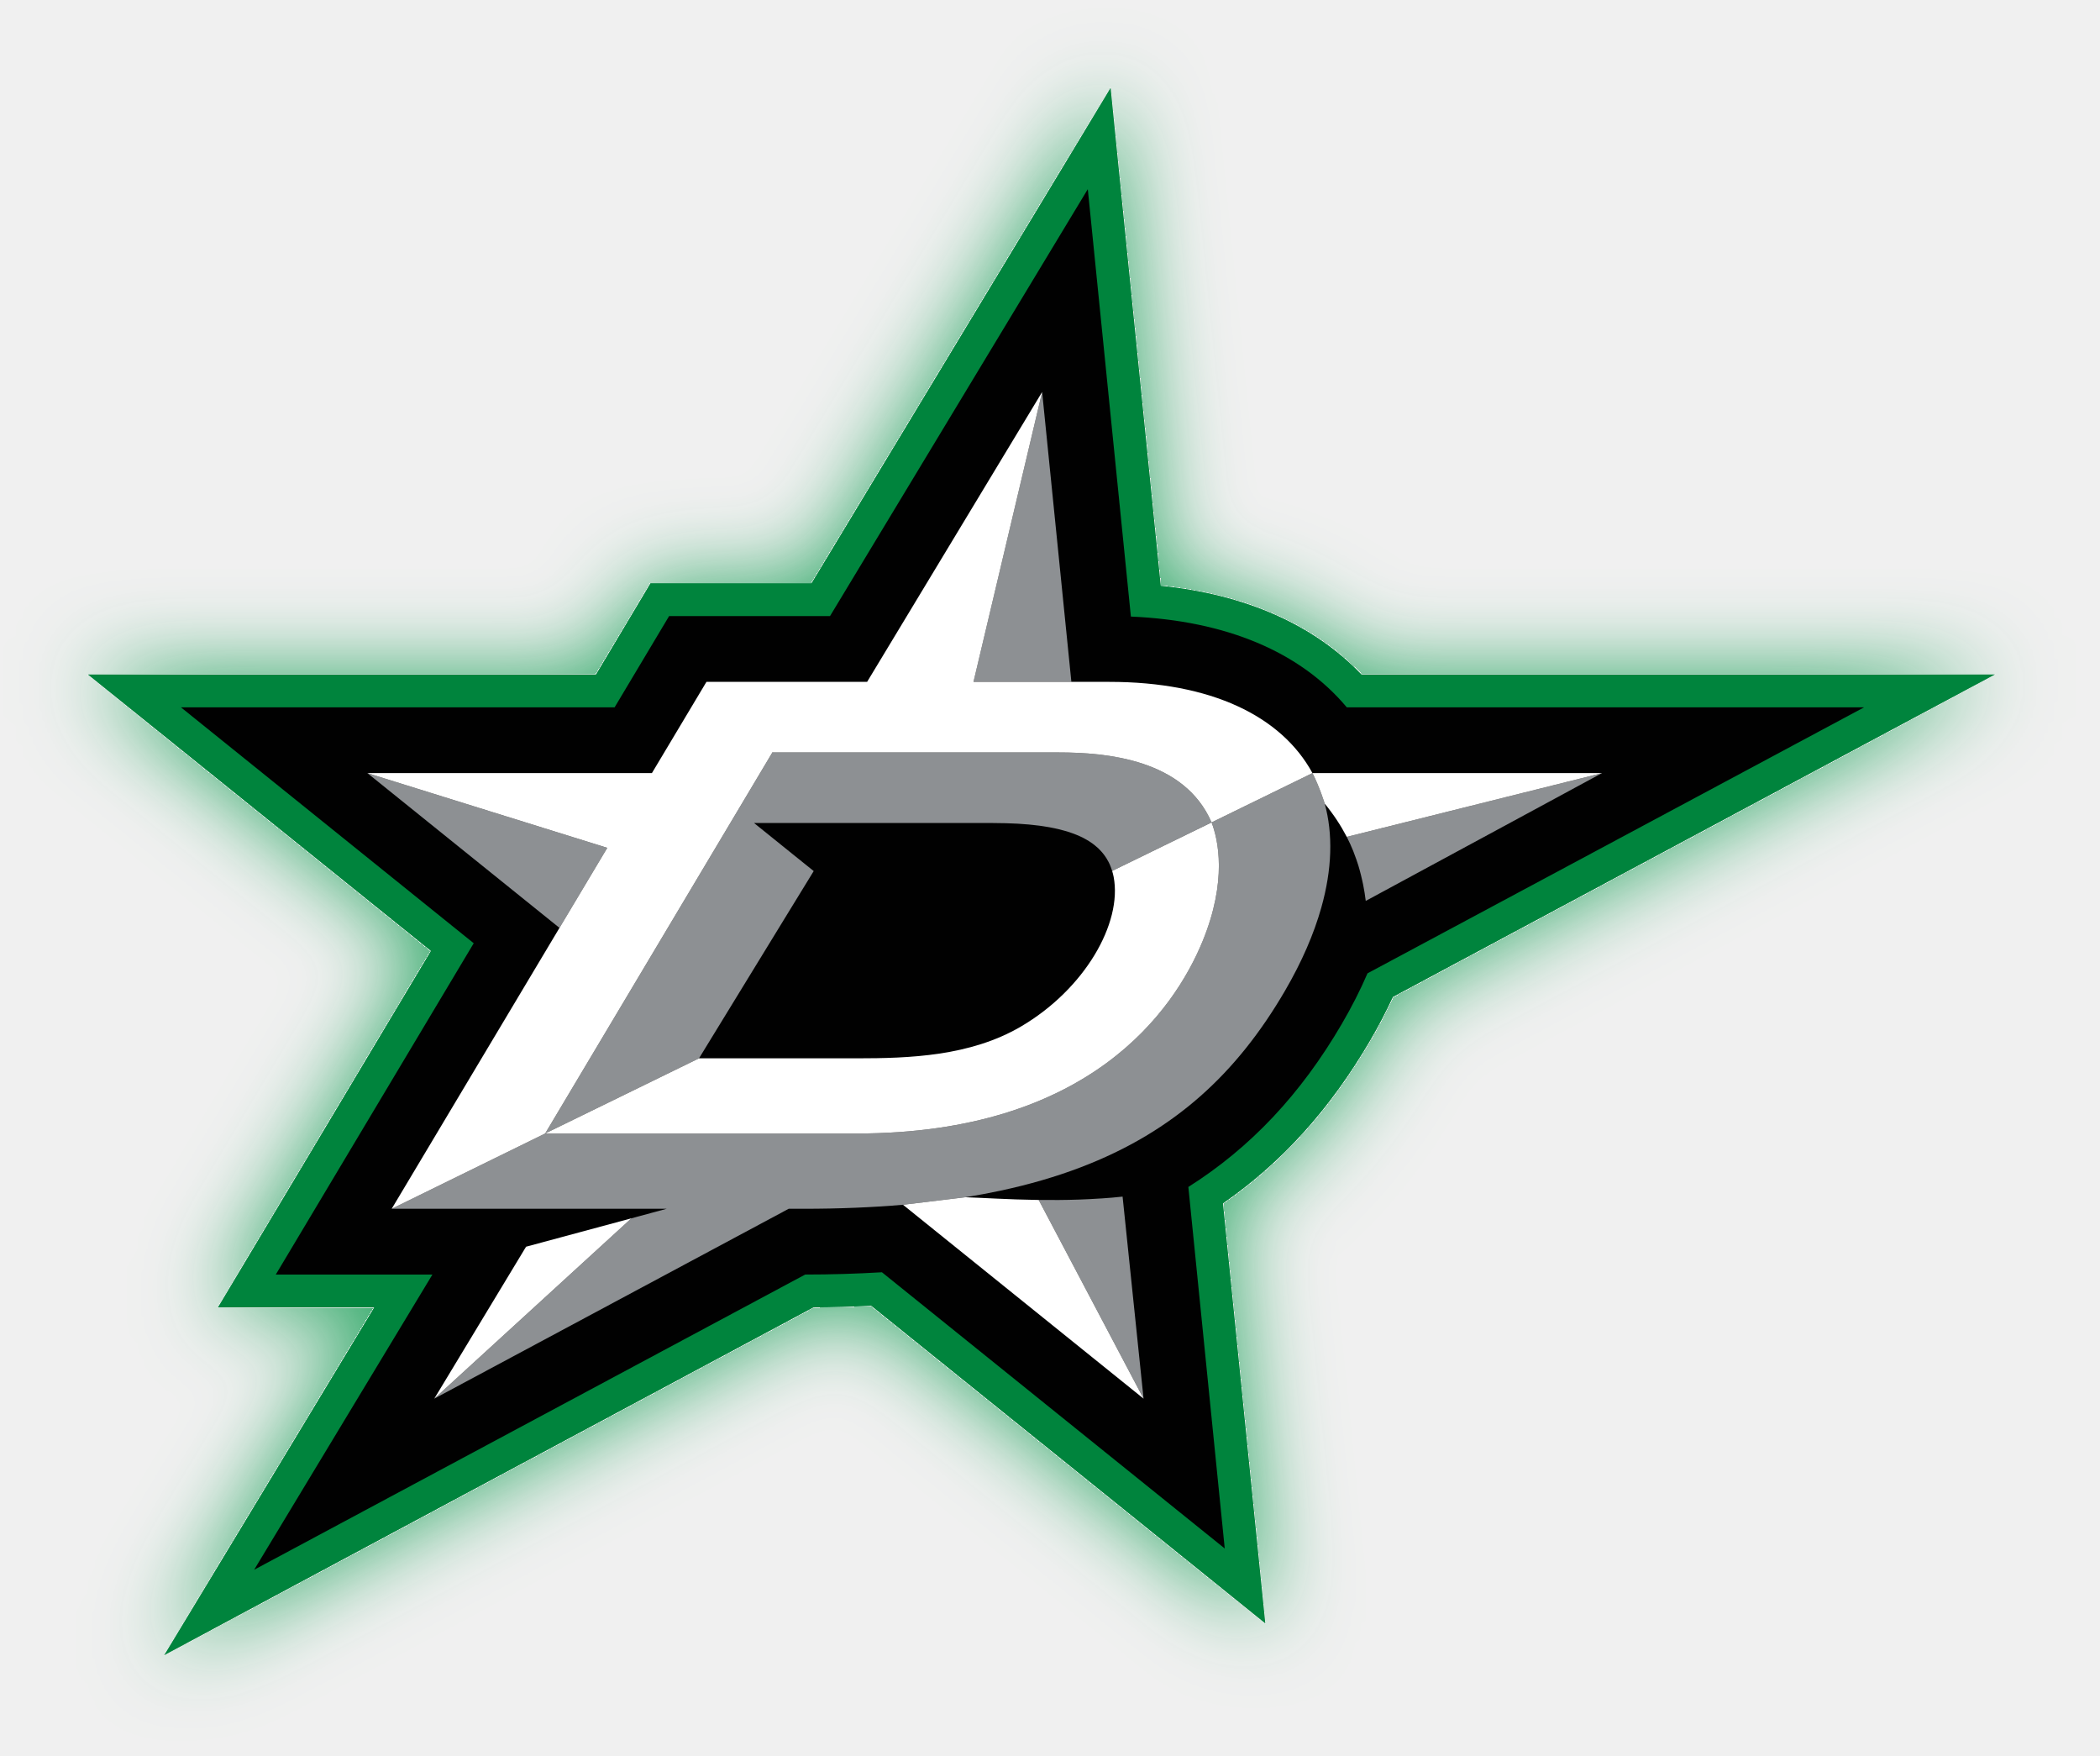
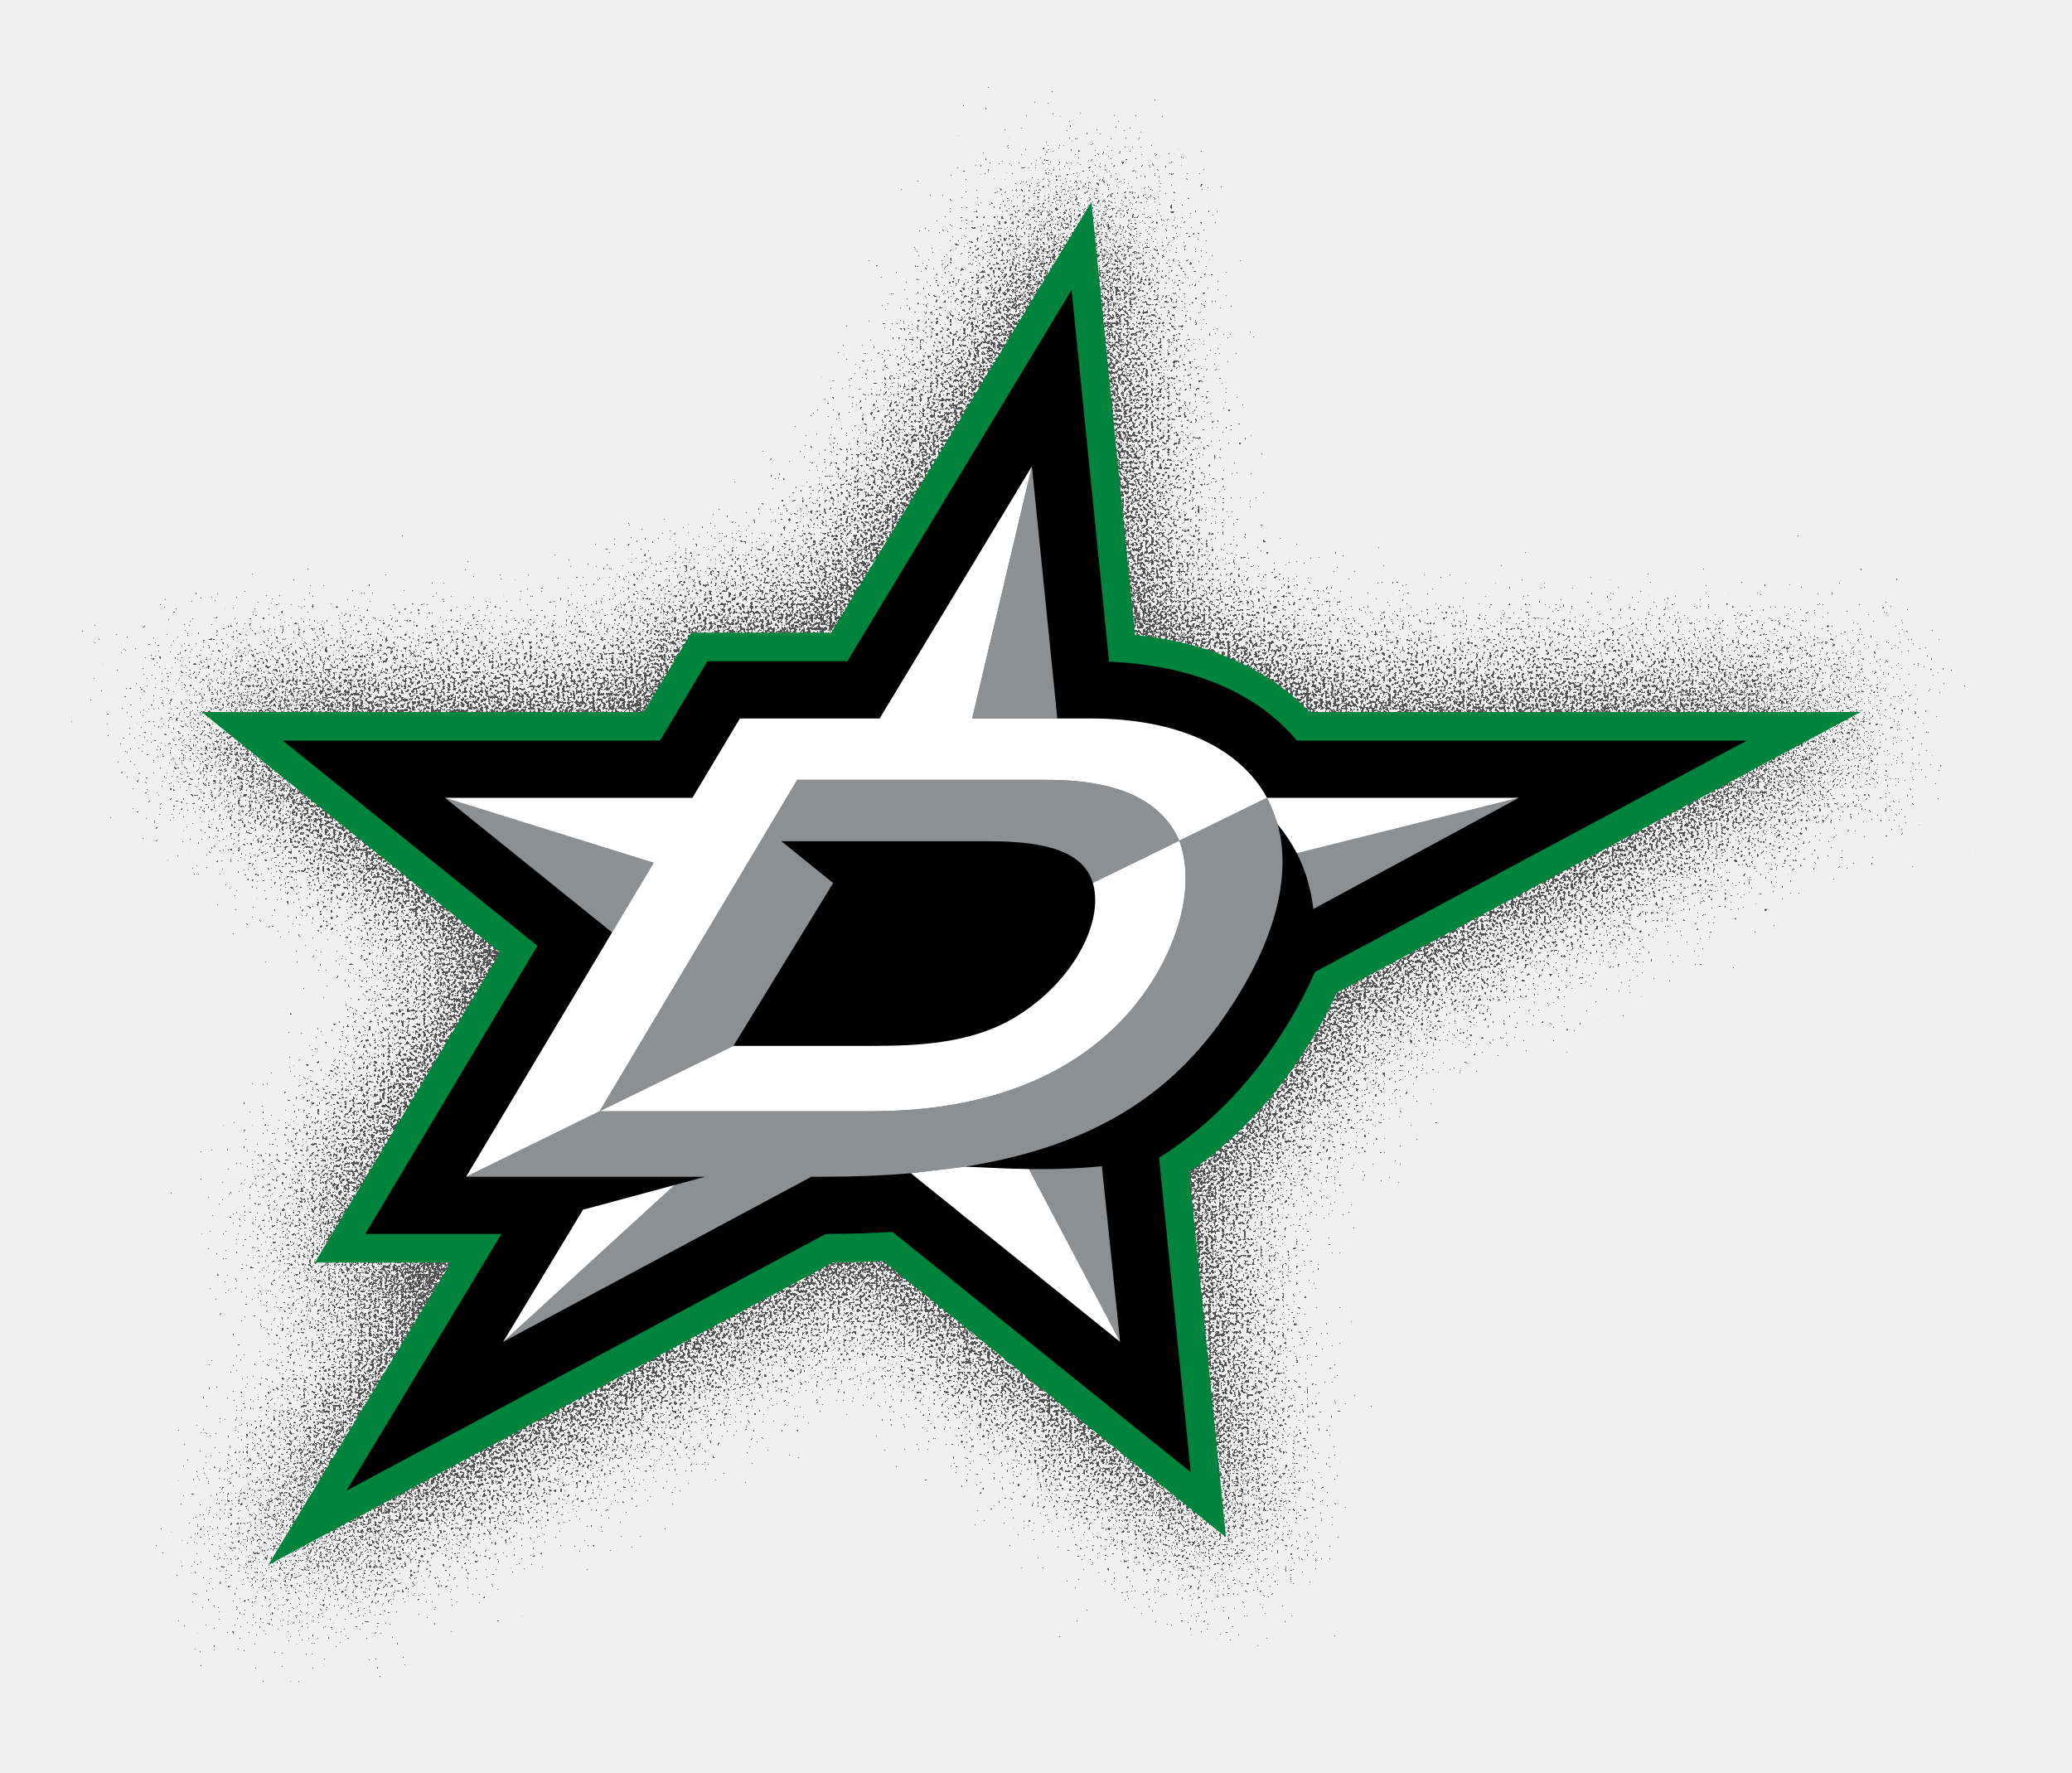
- <svg xmlns="http://www.w3.org/2000/svg" width="67" height="56" viewBox="0 0 67 56" fill="none">
-   <g filter="url(#filter0_d_29_2262)">
-     <path d="M43.717 33.188C43.984 32.729 44.227 32.265 44.44 31.802L63.653 21.513H43.437C41.922 19.925 39.73 18.957 37.035 18.684L35.434 2.8L25.89 18.603H20.753L19.014 21.513H2.8L13.746 30.332L6.95 41.705H11.937L5.235 52.8L25.953 41.704C26.567 41.7 27.181 41.682 27.794 41.651L40.37 51.784L39.02 38.386C40.9 37.082 42.44 35.375 43.717 33.188H43.717Z" fill="#00843D" />
+ <svg xmlns="http://www.w3.org/2000/svg" width="76" height="65" viewBox="0 0 76 65" fill="none">
+   <g filter="url(#filter0_g_29_2262)">
+     <path d="M48.317 37.788C48.584 37.329 48.827 36.865 49.04 36.402L68.252 26.113H48.037C46.521 24.525 44.33 23.558 41.635 23.285L40.034 7.4L30.49 23.203H25.353L23.614 26.113H7.4L18.346 34.932L11.55 46.305H16.537L9.835 57.4L30.553 46.304C31.167 46.299 31.78 46.282 32.394 46.251L44.969 56.384L43.62 42.986C45.5 41.682 47.04 39.975 48.317 37.788H48.317Z" fill="#525252" />
  </g>
-   <path d="M43.63 31.047L59.473 22.562H42.969C41.484 20.791 39.114 19.797 36.081 19.667L34.706 6.034L26.482 19.651H21.348L19.609 22.562H5.773L15.114 30.087L8.799 40.655H13.796L8.109 50.071L25.689 40.655C26.506 40.655 27.323 40.63 28.138 40.582L39.075 49.393L37.914 37.861C39.897 36.608 41.501 34.903 42.81 32.66C43.123 32.124 43.399 31.583 43.63 31.047Z" fill="#010101" />
-   <path d="M42.265 25.634C42.265 25.634 42.106 25.115 41.874 24.66L38.655 26.233C38.864 26.78 39.164 28.087 38.364 30.03C37.452 32.243 34.737 36.156 27.33 36.156H17.393L12.497 38.557H21.269L20.145 38.861L13.856 44.613L25.163 38.557H25.635C26.773 38.557 27.829 38.513 28.811 38.429L30.8 38.189C31.186 38.127 31.557 38.056 31.917 37.98C35.613 37.19 37.997 35.62 39.734 33.455C40.197 32.879 40.615 32.26 40.998 31.602C41.538 30.676 41.919 29.79 42.155 28.954C42.502 27.724 42.531 26.603 42.265 25.634H42.265ZM19.375 27.044L11.722 24.66L11.721 24.66L17.85 29.597L19.375 27.044ZM31.058 21.75H34.182L33.249 12.504L31.058 21.75ZM42.968 26.694C43.044 26.841 43.112 26.991 43.174 27.144C43.187 27.175 43.197 27.208 43.209 27.239C43.255 27.358 43.298 27.479 43.336 27.601C43.349 27.646 43.361 27.691 43.375 27.736C43.408 27.858 43.439 27.98 43.466 28.103C43.474 28.144 43.484 28.183 43.492 28.225C43.526 28.395 43.553 28.565 43.574 28.737L43.575 28.736L48.472 26.088L51.111 24.66L42.968 26.694ZM35.816 38.169C35.592 38.194 35.37 38.212 35.148 38.227C35.133 38.228 35.116 38.229 35.1 38.229C34.886 38.244 34.672 38.254 34.462 38.262C34.444 38.263 34.426 38.264 34.408 38.264C34.195 38.271 33.986 38.276 33.782 38.277H33.755C33.545 38.279 33.339 38.278 33.14 38.275V38.276L36.485 44.613L35.816 38.169Z" fill="#8D9093" />
-   <path d="M33.772 24.001H24.665L24.648 23.992L17.393 36.156L22.302 33.758L25.103 29.184L25.961 27.785L25.326 27.274L24.059 26.253L24.059 26.252H31.657C31.801 26.252 31.94 26.254 32.076 26.258C32.087 26.258 32.098 26.258 32.108 26.259C32.229 26.262 32.347 26.267 32.463 26.273C32.5 26.276 32.535 26.278 32.573 26.281C32.658 26.287 32.743 26.292 32.826 26.3C32.873 26.305 32.919 26.311 32.966 26.315C33.033 26.323 33.101 26.33 33.167 26.338C33.219 26.345 33.269 26.354 33.32 26.361C33.376 26.37 33.431 26.378 33.484 26.388C33.539 26.398 33.59 26.408 33.641 26.419C33.688 26.429 33.734 26.439 33.781 26.45C33.834 26.462 33.886 26.477 33.935 26.491C33.975 26.502 34.016 26.513 34.054 26.524C34.104 26.54 34.154 26.557 34.204 26.575C34.287 26.604 34.368 26.637 34.449 26.673L34.532 26.712C34.602 26.748 34.67 26.786 34.737 26.827C34.78 26.855 34.822 26.882 34.863 26.912C34.882 26.926 34.901 26.94 34.919 26.955C34.96 26.987 34.998 27.019 35.035 27.054C35.05 27.068 35.063 27.082 35.077 27.097C35.114 27.134 35.15 27.172 35.182 27.212C35.193 27.225 35.203 27.238 35.213 27.251C35.246 27.294 35.278 27.339 35.307 27.386C35.313 27.395 35.319 27.407 35.324 27.417C35.355 27.468 35.383 27.521 35.408 27.576C35.41 27.581 35.411 27.586 35.413 27.59C35.44 27.651 35.463 27.715 35.483 27.782L35.483 27.781L38.655 26.233C37.786 24.224 35.317 24.001 33.772 24.001H33.772Z" fill="#8D9093" />
-   <path d="M28.811 38.43L36.485 44.613L33.14 38.276C32.149 38.262 31.313 38.204 30.801 38.189L28.811 38.429M16.784 39.767L13.856 44.613L20.145 38.861M22.302 33.758L17.393 36.156H27.33C34.737 36.156 37.453 32.243 38.365 30.03C39.164 28.087 38.864 26.78 38.655 26.233L35.483 27.781C35.502 27.843 35.518 27.905 35.531 27.972C35.812 29.447 34.607 31.554 32.566 32.748C30.953 33.691 29.013 33.758 27.336 33.758H22.302" fill="white" />
-   <path d="M24.648 23.992L24.665 24.001H33.772C35.317 24.001 37.786 24.224 38.655 26.233L41.874 24.66C42.106 25.115 42.265 25.634 42.265 25.634C42.548 25.98 42.779 26.331 42.968 26.694L51.112 24.66H41.874C40.884 22.841 38.636 21.75 35.399 21.75H31.059L33.249 12.505V12.504L27.665 21.75H22.539L20.799 24.66H11.722V24.66L19.375 27.044L17.85 29.597L12.497 38.557L17.393 36.156L24.648 23.992H24.648Z" fill="white" />
+   <path d="M48.317 37.788C48.584 37.329 48.827 36.865 49.04 36.402L68.252 26.113H48.037C46.521 24.525 44.33 23.558 41.635 23.285L40.034 7.4L30.49 23.203H25.353L23.614 26.113H7.4L18.346 34.932L11.55 46.305H16.537L9.835 57.4L30.553 46.304C31.167 46.299 31.78 46.282 32.394 46.251L44.969 56.384L43.62 42.986C45.5 41.682 47.04 39.975 48.317 37.788H48.317Z" fill="#00843D" />
+   <path d="M48.23 35.648L64.073 27.162H47.569C46.084 25.391 43.714 24.397 40.68 24.267L39.305 10.634L31.082 24.251H25.947L24.209 27.162H10.373L19.714 34.687L13.399 45.255H18.395L12.709 54.671L30.289 45.255C31.106 45.255 31.922 45.23 32.738 45.182L43.675 53.993L42.514 42.461C44.496 41.208 46.101 39.503 47.41 37.26C47.723 36.724 47.999 36.183 48.23 35.648Z" fill="#010101" />
+   <path d="M46.865 30.234C46.865 30.234 46.706 29.715 46.474 29.26L43.254 30.833C43.464 31.38 43.764 32.687 42.964 34.63C42.052 36.843 39.337 40.756 31.93 40.756H21.992L17.097 43.157H25.869L24.745 43.461L18.456 49.213L29.763 43.157H30.235C31.373 43.157 32.428 43.113 33.411 43.029L35.4 42.789C35.785 42.727 36.157 42.656 36.517 42.58C40.213 41.79 42.596 40.22 44.334 38.055C44.796 37.478 45.215 36.86 45.598 36.202C46.138 35.276 46.519 34.39 46.755 33.554C47.101 32.324 47.131 31.203 46.865 30.234H46.865ZM23.975 31.644L16.322 29.26L16.321 29.26L22.45 34.197L23.975 31.644ZM35.658 26.35H38.782L37.849 17.104L35.658 26.35ZM47.568 31.294C47.643 31.441 47.712 31.591 47.774 31.744C47.786 31.775 47.797 31.808 47.809 31.839C47.855 31.958 47.898 32.079 47.936 32.201C47.949 32.246 47.961 32.291 47.975 32.337C48.008 32.458 48.038 32.58 48.066 32.703C48.074 32.744 48.084 32.783 48.092 32.825C48.125 32.995 48.153 33.165 48.174 33.337L48.174 33.337L53.072 30.688L55.711 29.26L47.568 31.294ZM40.416 42.77C40.192 42.794 39.969 42.812 39.748 42.827C39.732 42.828 39.716 42.829 39.7 42.829C39.485 42.844 39.272 42.854 39.062 42.862C39.043 42.863 39.026 42.864 39.008 42.864C38.795 42.871 38.586 42.876 38.382 42.877H38.354C38.144 42.879 37.938 42.878 37.74 42.875V42.876L41.085 49.213L40.416 42.77Z" fill="#8D9093" />
+   <path d="M38.372 28.601H29.265L29.247 28.592L21.993 40.756L26.902 38.358L29.703 33.784L30.561 32.385L29.926 31.874L28.659 30.852L28.659 30.852H36.257C36.401 30.852 36.54 30.854 36.676 30.858C36.687 30.858 36.698 30.858 36.708 30.858C36.829 30.862 36.947 30.867 37.063 30.873C37.1 30.876 37.135 30.878 37.173 30.881C37.258 30.887 37.343 30.892 37.426 30.9C37.473 30.904 37.519 30.91 37.566 30.915C37.633 30.923 37.701 30.93 37.767 30.938C37.819 30.945 37.869 30.954 37.92 30.961C37.976 30.97 38.031 30.978 38.084 30.988C38.139 30.998 38.189 31.008 38.241 31.019C38.288 31.029 38.334 31.039 38.381 31.05C38.434 31.062 38.486 31.077 38.535 31.091C38.575 31.102 38.616 31.113 38.654 31.124C38.704 31.14 38.754 31.157 38.804 31.175C38.887 31.204 38.968 31.237 39.048 31.273L39.132 31.312C39.202 31.348 39.27 31.386 39.337 31.427C39.38 31.455 39.422 31.482 39.463 31.512C39.482 31.526 39.5 31.54 39.519 31.555C39.559 31.587 39.598 31.619 39.635 31.654C39.65 31.668 39.663 31.682 39.677 31.697C39.714 31.734 39.75 31.772 39.782 31.812C39.793 31.825 39.803 31.838 39.813 31.851C39.846 31.895 39.878 31.939 39.907 31.986C39.913 31.995 39.919 32.007 39.924 32.017C39.955 32.068 39.983 32.121 40.008 32.176C40.01 32.181 40.01 32.186 40.013 32.19C40.04 32.251 40.063 32.315 40.083 32.382L40.083 32.381L43.255 30.833C42.386 28.824 39.916 28.601 38.372 28.601H38.372Z" fill="#8D9093" />
+   <path d="M33.411 43.03L41.085 49.213L37.74 42.876C36.749 42.862 35.913 42.804 35.4 42.789L33.411 43.029M21.384 44.367L18.456 49.213L24.745 43.461M26.902 38.358L21.993 40.756H31.93C39.337 40.756 42.053 36.843 42.965 34.63C43.764 32.687 43.464 31.38 43.255 30.833L40.083 32.381C40.102 32.443 40.118 32.505 40.131 32.572C40.412 34.047 39.206 36.154 37.166 37.348C35.553 38.291 33.612 38.358 31.936 38.358H26.902" fill="white" />
+   <path d="M29.247 28.592L29.265 28.601H38.372C39.916 28.601 42.386 28.824 43.255 30.833L46.474 29.26C46.706 29.715 46.865 30.234 46.865 30.234C47.148 30.58 47.379 30.931 47.568 31.294L55.712 29.26H46.474C45.484 27.442 43.236 26.35 39.999 26.35H35.658L37.849 17.104V17.104L32.265 26.35H27.139L25.399 29.26H16.322V29.26L23.975 31.644L22.45 34.197L17.097 43.157L21.993 40.756L29.247 28.592H29.247Z" fill="white" />
  <defs>
-     <filter id="filter0_d_29_2262" x="4.88758e-05" y="4.88758e-05" width="66.453" height="55.6" filterUnits="userSpaceOnUse" color-interpolation-filters="sRGB">
+     <filter id="filter0_g_29_2262" x="-9.77516e-05" y="2.43187e-05" width="75.653" height="64.8" filterUnits="userSpaceOnUse" color-interpolation-filters="sRGB">
      <feFlood flood-opacity="0" result="BackgroundImageFix" />
-       <feColorMatrix in="SourceAlpha" type="matrix" values="0 0 0 0 0 0 0 0 0 0 0 0 0 0 0 0 0 0 127 0" result="hardAlpha" />
-       <feOffset />
-       <feGaussianBlur stdDeviation="1.4" />
-       <feComposite in2="hardAlpha" operator="out" />
-       <feColorMatrix type="matrix" values="0 0 0 0 0.176 0 0 0 0 0.657 0 0 0 0 0.398 0 0 0 1 0" />
-       <feBlend mode="normal" in2="BackgroundImageFix" result="effect1_dropShadow_29_2262" />
-       <feBlend mode="normal" in="SourceGraphic" in2="effect1_dropShadow_29_2262" result="shape" />
+       <feBlend mode="normal" in="SourceGraphic" in2="BackgroundImageFix" result="shape" />
+       <feTurbulence type="fractalNoise" baseFrequency="10 10" numOctaves="3" seed="428" />
+       <feDisplacementMap in="shape" scale="14.8" xChannelSelector="R" yChannelSelector="G" result="displacedImage" width="100%" height="100%" />
+       <feMerge result="effect1_texture_29_2262">
+         <feMergeNode in="displacedImage" />
+       </feMerge>
    </filter>
  </defs>
</svg>
